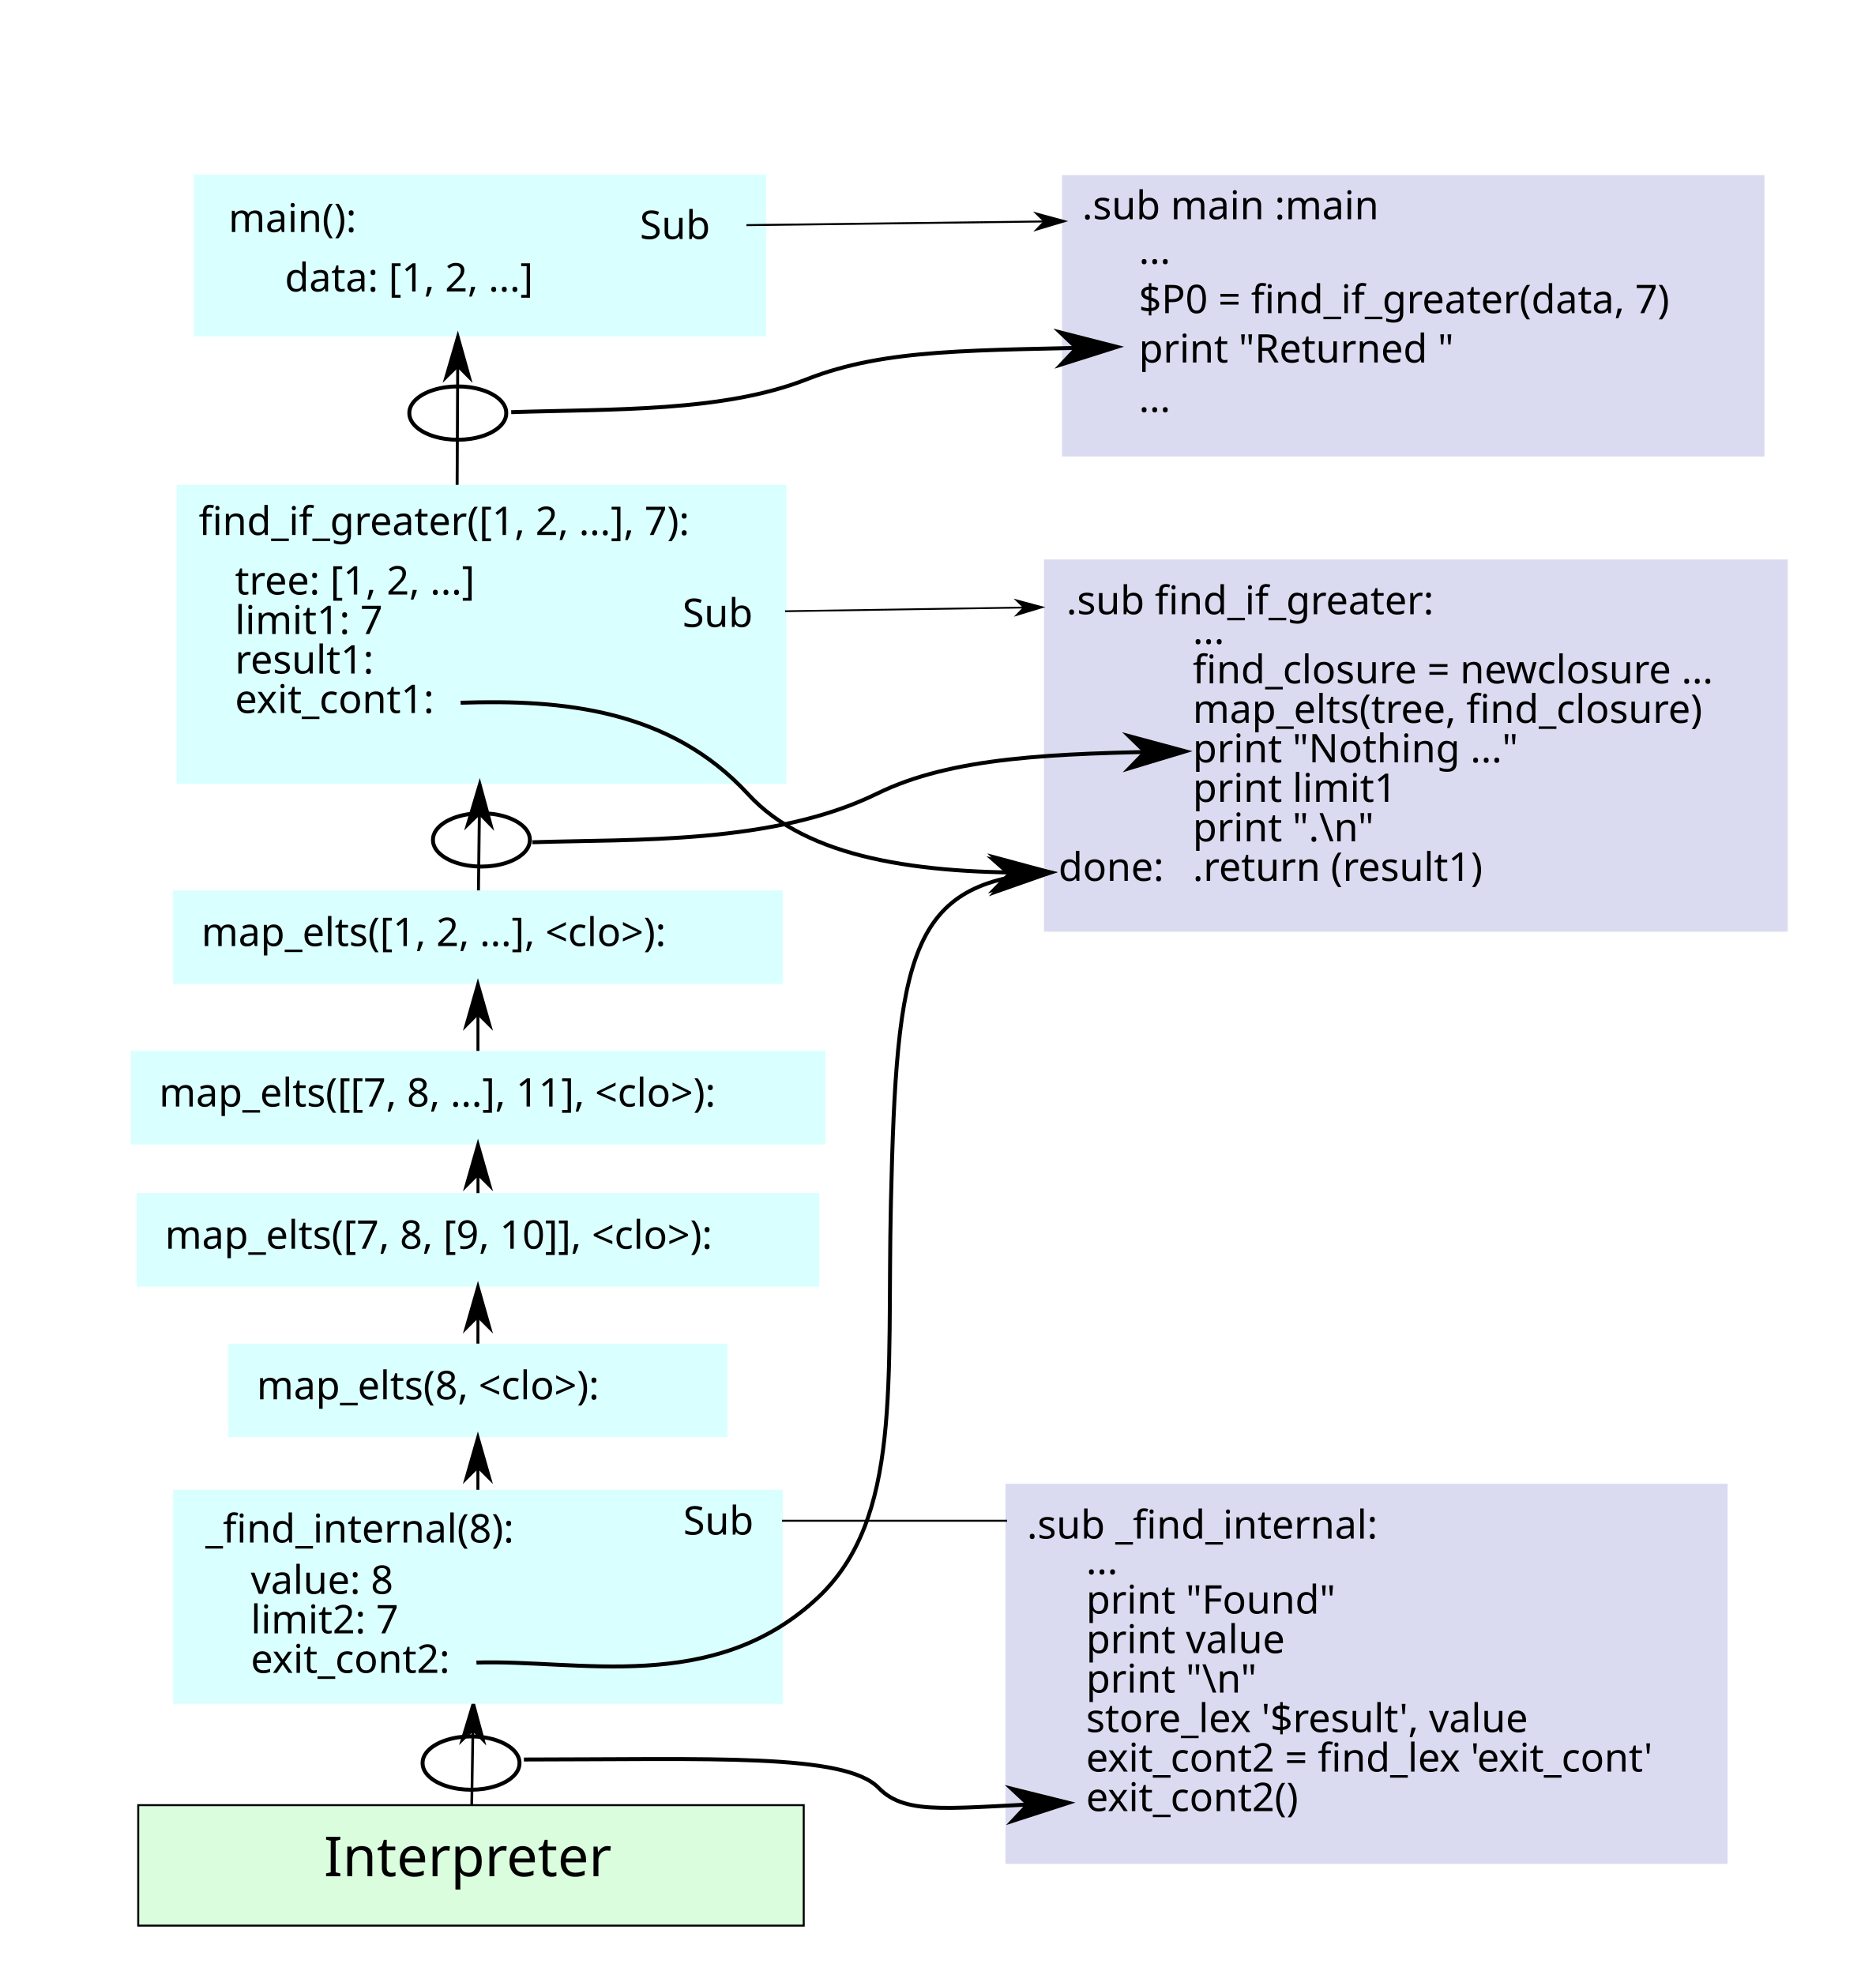
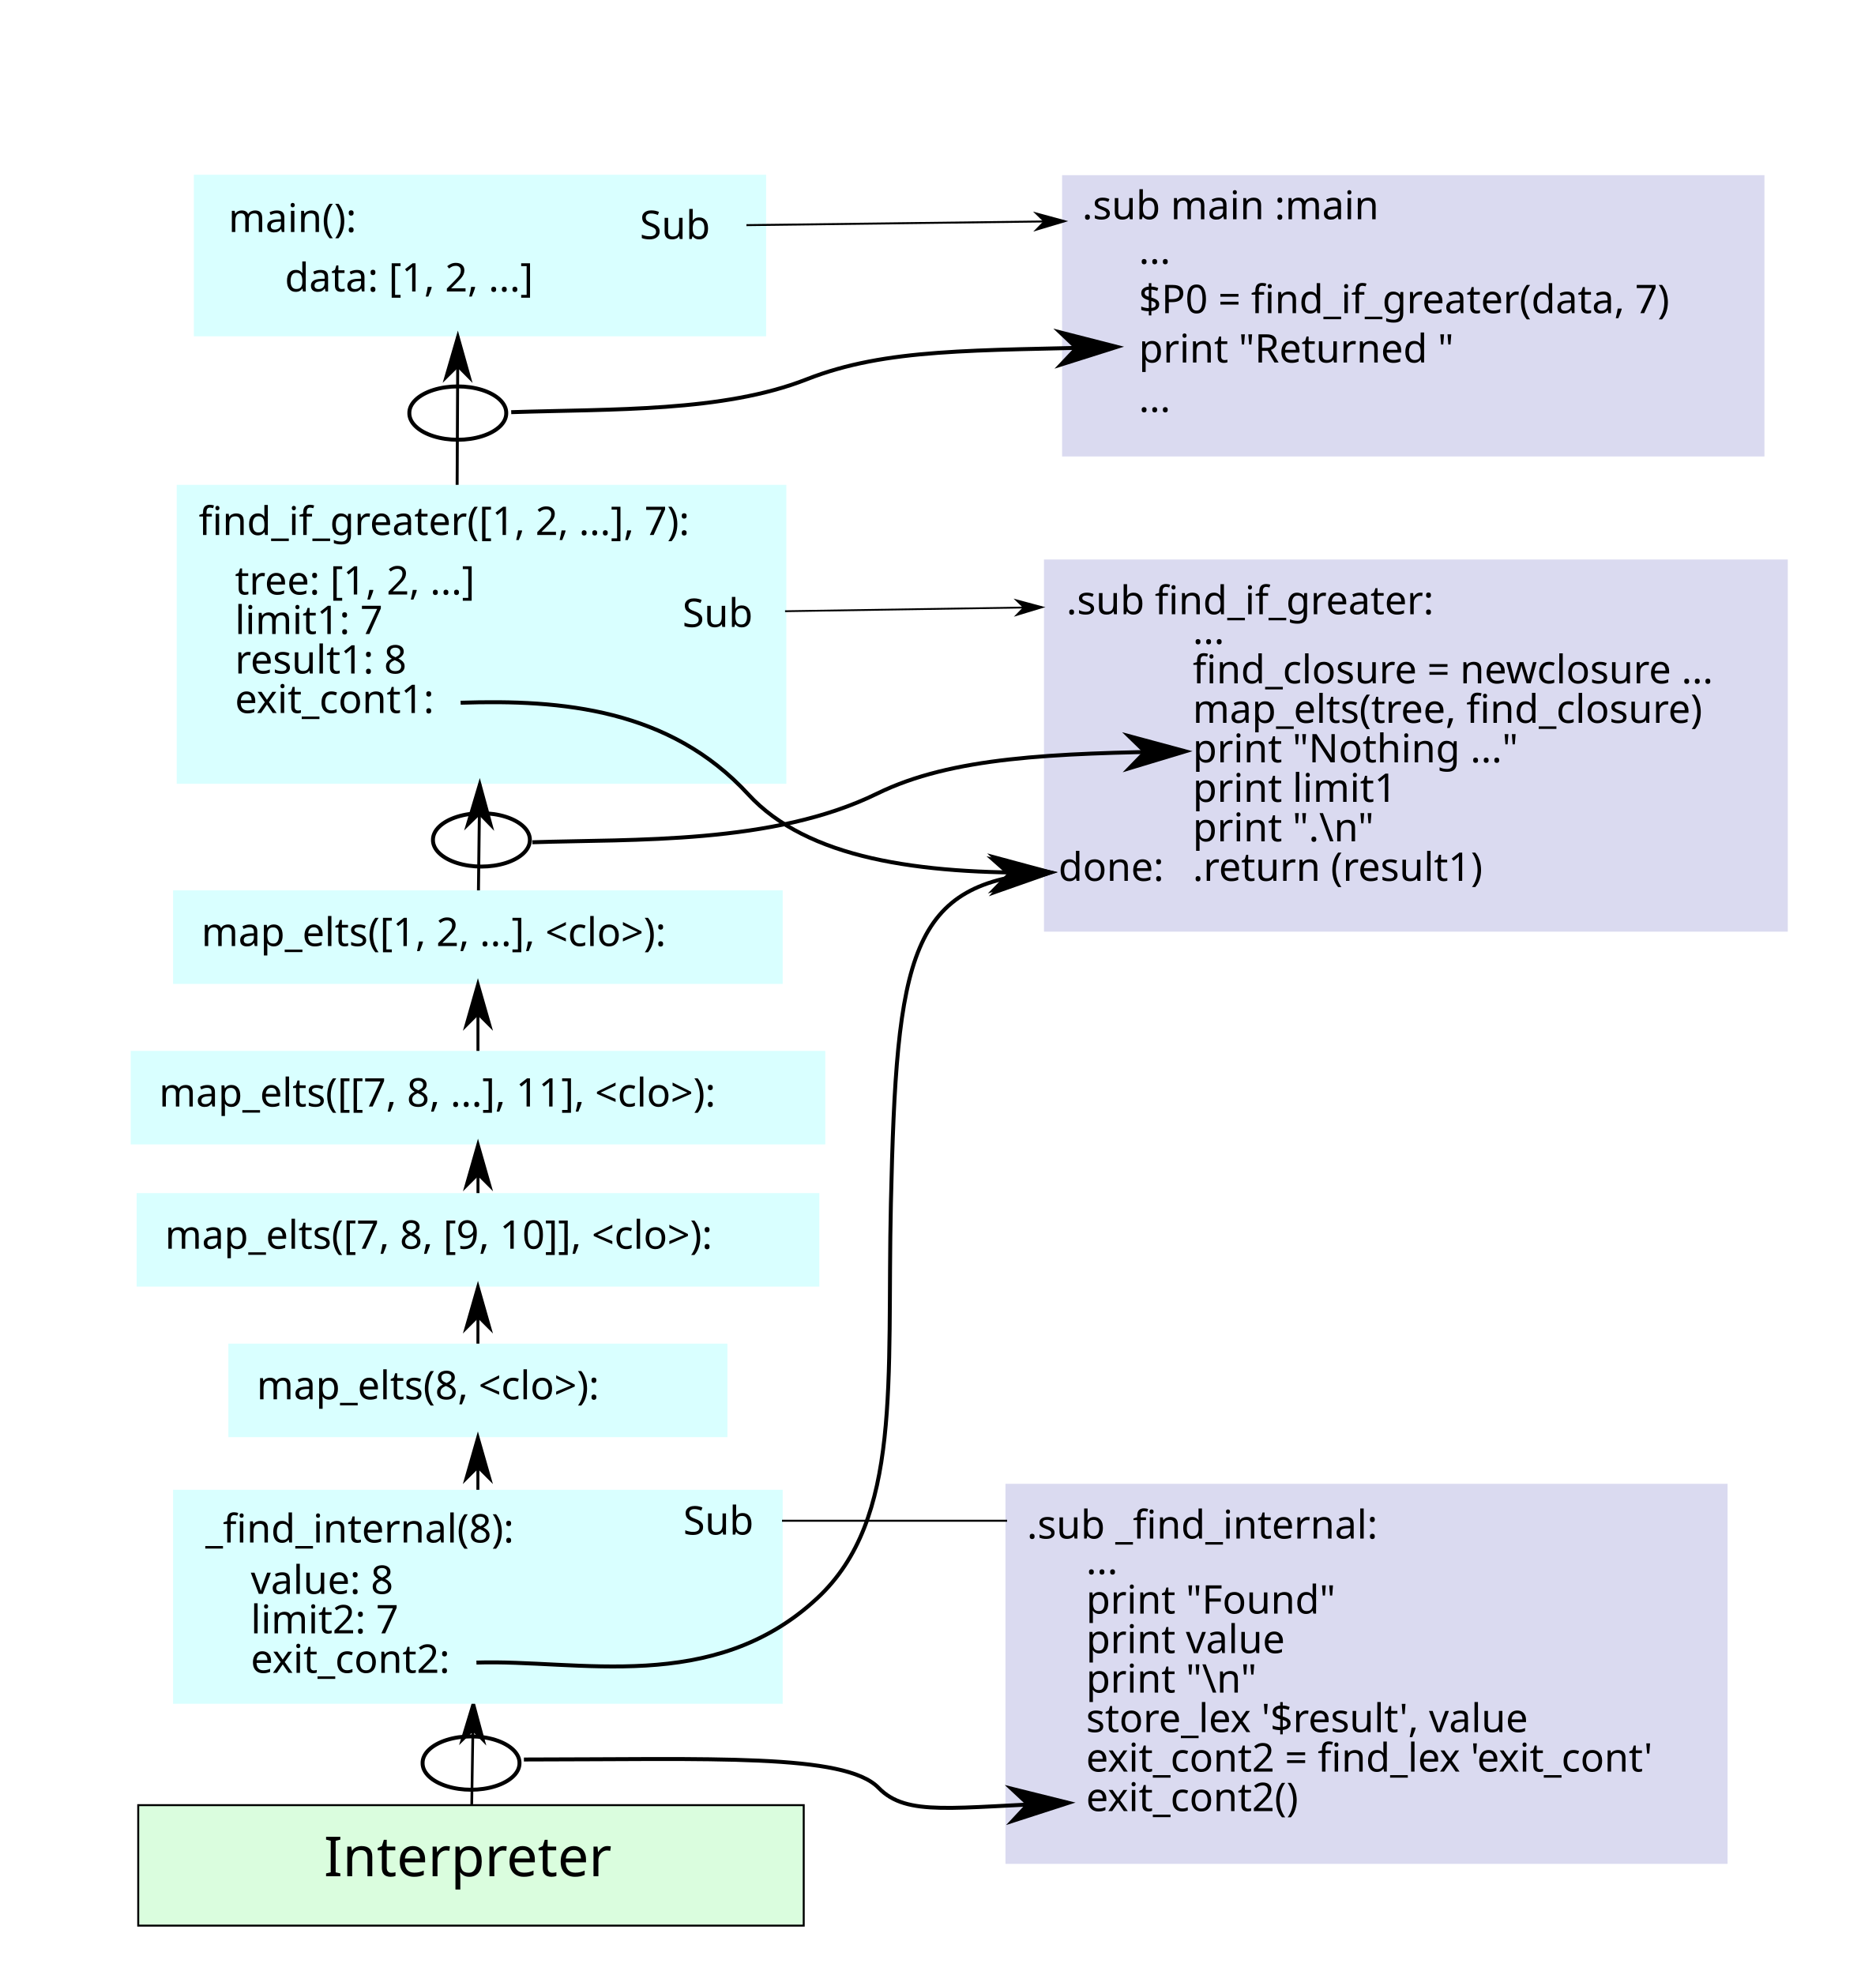
<svg xmlns="http://www.w3.org/2000/svg" width="950" height="1000" id="svg7155" version="1.0">
  <defs id="defs7157">
    <marker orient="auto" refY="0" refX="0" id="Arrow2Lstart" style="overflow:visible">
      <path id="path4360" style="font-size:12px;fill-rule:evenodd;stroke-width:0.625;stroke-linejoin:round" d="M 8.719,4.034 L -2.207,0.016 L 8.719,-4.002 C 6.973,-1.63 6.983,1.616 8.719,4.034 z" transform="matrix(1.1,0,0,1.1,1.1,0)" />
    </marker>
    <marker orient="auto" refY="0" refX="0" id="Arrow1Lend" style="overflow:visible">
      <path id="path3235" d="M 0,0 L 5,-5 L -12.5,0 L 5,5 L 0,0 z" style="fill-rule:evenodd;stroke:#000000;stroke-width:1pt;marker-start:none" transform="matrix(-0.8,0,0,-0.8,-10,0)" />
    </marker>
    <marker orient="auto" refY="0" refX="0" id="Arrow1Lstart" style="overflow:visible">
      <path id="path3232" d="M 0,0 L 5,-5 L -12.5,0 L 5,5 L 0,0 z" style="fill-rule:evenodd;stroke:#000000;stroke-width:1pt;marker-start:none" transform="matrix(0.8,0,0,0.8,10,0)" />
    </marker>
  </defs>
  <g id="layer1">
    <rect style="fill:#dadaf0;fill-opacity:1" id="rect5459" width="365.669" height="192.431" x="509.165" y="751.284" />
    <rect style="fill:#d9ffff;fill-opacity:1" id="rect7165" width="289.796" height="81.81" x="98.171" y="88.476" />
    <text xml:space="preserve" style="font-size:20px;font-style:normal;font-variant:normal;font-weight:normal;font-stretch:normal;text-align:start;line-height:125%;writing-mode:lr-tb;text-anchor:start;fill:#000000;fill-opacity:1;stroke:none;stroke-width:1px;stroke-linecap:butt;stroke-linejoin:miter;stroke-opacity:1;font-family:Sans" x="115.706" y="117.472" id="text7676">
      <tspan id="tspan3264" x="115.706" y="117.472">main():</tspan>
    </text>
    <text xml:space="preserve" style="font-size:20px;font-style:normal;font-variant:normal;font-weight:normal;font-stretch:normal;text-align:start;line-height:125%;writing-mode:lr-tb;text-anchor:start;fill:#000000;fill-opacity:1;stroke:none;stroke-width:1px;stroke-linecap:butt;stroke-linejoin:miter;stroke-opacity:1;font-family:Sans" x="290.056" y="616.729" id="text7704">
      <tspan id="tspan7706" x="290.056" y="616.729" />
    </text>
    <rect style="fill:#d9ffff;fill-opacity:1" id="rect7716" width="308.717" height="151.353" x="89.48" y="245.498" />
    <text xml:space="preserve" style="font-size:20px;font-style:normal;font-variant:normal;font-weight:normal;font-stretch:normal;text-align:start;line-height:125%;writing-mode:lr-tb;text-anchor:start;fill:#000000;fill-opacity:1;stroke:none;stroke-width:1px;stroke-linecap:butt;stroke-linejoin:miter;stroke-opacity:1;font-family:Sans;-inkscape-font-specification:Sans" x="100.628" y="270.877" id="text7718">
      <tspan id="tspan2457" x="100.628" y="270.877">find_if_greater([1, 2, ...], 7):</tspan>
    </text>
    <path style="fill:none;fill-rule:evenodd;stroke:#000000;stroke-width:1.491;stroke-linecap:butt;stroke-linejoin:miter;marker-start:url(#Arrow1Lstart);stroke-miterlimit:4;stroke-dasharray:none;stroke-opacity:1" d="M 231.851,170.282 L 231.491,245.503" id="path7734" />
    <text xml:space="preserve" style="font-size:20px;font-style:normal;font-variant:normal;font-weight:normal;font-stretch:normal;text-align:start;line-height:125%;writing-mode:lr-tb;text-anchor:start;fill:#000000;fill-opacity:1;stroke:none;stroke-width:1px;stroke-linecap:butt;stroke-linejoin:miter;stroke-opacity:1;font-family:Sans;-inkscape-font-specification:Sans" x="144.238" y="147.58" id="text8295">
      <tspan id="tspan2453" x="144.238" y="147.58">data: [1, 2, ...]</tspan>
      <tspan id="tspan2455" x="144.238" y="172.58" />
    </text>
    <rect style="fill:#dadaf0;fill-opacity:1" id="rect8317" width="355.669" height="142.431" x="537.844" y="88.688" />
    <path style="fill:none;fill-opacity:1;stroke:#000000;stroke-opacity:1" id="path8331" d="M 135.316,215.613 A 12.268,6.691 0 1 1 110.781,215.613 A 12.268,6.691 0 1 1 135.316,215.613 z" transform="matrix(2,0,0,2,-14.27138,-222.0669)" />
    <path style="fill:none;fill-rule:evenodd;stroke:#000000;stroke-width:2px;stroke-linecap:butt;stroke-linejoin:miter;marker-end:url(#Arrow1Lend);stroke-opacity:1" d="M 258.874,208.699 C 310.247,207.008 366.138,208.702 408.494,192.056 C 448.916,176.17 493.409,177.647 565.342,175.647" id="path8341" />
    <text xml:space="preserve" style="font-size:20px;font-style:normal;font-variant:normal;font-weight:normal;font-stretch:normal;text-align:start;line-height:125%;writing-mode:lr-tb;text-anchor:start;fill:#000000;fill-opacity:1;stroke:none;stroke-width:1px;stroke-linecap:butt;stroke-linejoin:miter;stroke-opacity:1;font-family:Sans;-inkscape-font-specification:Sans" x="576.699" y="133.55" id="text8876">
      <tspan id="tspan2465" x="576.699" y="133.55">...</tspan>
      <tspan id="tspan2467" x="576.699" y="158.55">$P0 = find_if_greater(data, 7)</tspan>
      <tspan id="tspan2469" x="576.699" y="183.55">print "Returned "</tspan>
      <tspan id="tspan2471" x="576.699" y="208.55">...</tspan>
      <tspan id="tspan2473" x="576.699" y="233.55" />
    </text>
    <rect style="fill:#dafdde;fill-opacity:1;stroke:#000000;stroke-opacity:1" id="rect2495" width="337" height="61" x="70" y="914" />
    <text xml:space="preserve" style="font-size:28px;font-style:normal;font-variant:normal;font-weight:normal;font-stretch:normal;text-align:start;line-height:100%;writing-mode:lr-tb;text-anchor:start;fill:#000000;fill-opacity:1;stroke:none;stroke-width:1px;stroke-linecap:butt;stroke-linejoin:miter;stroke-opacity:1;font-family:Sans" x="164" y="950" id="text3279">
      <tspan id="tspan5418" x="164" y="950">Interpreter</tspan>
    </text>
    <text xml:space="preserve" style="font-size:20px;font-style:normal;font-variant:normal;font-weight:normal;font-stretch:normal;text-align:start;line-height:125%;writing-mode:lr-tb;text-anchor:start;fill:#000000;fill-opacity:1;stroke:none;stroke-width:1px;stroke-linecap:butt;stroke-linejoin:miter;stroke-opacity:1;font-family:Sans" x="548" y="111" id="text3252">
      <tspan x="548" y="111" id="tspan3256">.sub main :main</tspan>
    </text>
    <text xml:space="preserve" style="font-size:20px;font-style:normal;font-variant:normal;font-weight:normal;font-stretch:normal;text-align:start;line-height:125%;writing-mode:lr-tb;text-anchor:start;fill:#000000;fill-opacity:1;stroke:none;stroke-width:1px;stroke-linecap:butt;stroke-linejoin:miter;stroke-opacity:1;font-family:Sans" x="324" y="121" id="text3266">
      <tspan id="tspan3268" x="324" y="121">Sub</tspan>
    </text>
    <path style="fill:none;fill-rule:evenodd;stroke:#000000;stroke-width:1px;stroke-linecap:butt;stroke-linejoin:miter;marker-end:url(#Arrow1Lend);stroke-opacity:1" d="M 378,114 L 539,112" id="path3270" />
    <rect style="fill:#dadaf0;fill-opacity:1" id="rect6389" width="376.669" height="188.431" x="528.665" y="283.284" />
    <text xml:space="preserve" style="font-size:20px;font-style:normal;font-variant:normal;font-weight:normal;font-stretch:normal;text-align:start;line-height:125%;writing-mode:lr-tb;text-anchor:start;fill:#000000;fill-opacity:1;stroke:none;stroke-width:1px;stroke-linecap:butt;stroke-linejoin:miter;stroke-opacity:1;font-family:Sans;-inkscape-font-specification:Sans" x="540" y="311" id="text6391">
      <tspan id="tspan2477" x="540" y="311">.sub find_if_greater:</tspan>
    </text>
    <text xml:space="preserve" style="font-size:20px;font-style:normal;font-variant:normal;font-weight:normal;font-stretch:normal;text-align:start;line-height:125%;writing-mode:lr-tb;text-anchor:start;fill:#000000;fill-opacity:1;stroke:none;stroke-width:1px;stroke-linecap:butt;stroke-linejoin:miter;stroke-opacity:1;font-family:Sans" x="345.591" y="317.456" id="text6419">
      <tspan id="tspan6421" x="345.591" y="317.456">Sub</tspan>
    </text>
    <path style="fill:none;fill-rule:evenodd;stroke:#000000;stroke-width:0.904px;stroke-linecap:butt;stroke-linejoin:miter;marker-end:url(#Arrow1Lend);stroke-opacity:1" d="M 397.543,309.478 L 527.639,307.454" id="path6423" />
    <path style="fill:none;fill-rule:evenodd;stroke:#000000;stroke-width:2px;stroke-linecap:butt;stroke-linejoin:miter;marker-end:url(#Arrow1Lend);stroke-opacity:1" d="M 269.551,426.463 C 320.924,424.772 391.524,427.649 444.171,401.82 C 482.008,383.257 533.086,381.411 600.019,380.411" id="path6425" />
    <path style="fill:none;fill-opacity:1;stroke:#000000;stroke-opacity:1" id="path6427" d="M 135.316,215.613 A 12.268,6.691 0 1 1 110.781,215.613 A 12.268,6.691 0 1 1 135.316,215.613 z" transform="matrix(2,0,0,2,-2.31185,-5.95906)" />
    <path style="fill:none;fill-opacity:1;stroke:#000000;stroke-opacity:1" id="path2468" d="M 135.316,215.613 A 12.268,6.691 0 1 1 110.781,215.613 A 12.268,6.691 0 1 1 135.316,215.613 z" transform="matrix(2,0,0,2,-7.56112,461.4665)" />
    <path style="fill:none;fill-rule:evenodd;stroke:#000000;stroke-width:1px;stroke-linecap:butt;stroke-linejoin:miter;stroke-opacity:1" d="M 468,945 L 468,945" id="path3453" />
    <path style="fill:none;fill-rule:evenodd;stroke:#000000;stroke-width:1.359;stroke-linecap:butt;stroke-linejoin:miter;marker-end:url(#Arrow1Lend);stroke-miterlimit:4;stroke-dasharray:none;stroke-opacity:1" d="M 238.888,913.57 L 239.7,862.207" id="path3471" />
    <rect style="fill:#d9ffff;fill-opacity:1" id="rect2499" width="308.717" height="47.353" x="87.641" y="450.823" />
    <text xml:space="preserve" style="font-size:20px;font-style:normal;font-variant:normal;font-weight:normal;font-stretch:normal;text-align:start;line-height:100%;writing-mode:lr-tb;text-anchor:start;fill:#000000;fill-opacity:1;stroke:none;stroke-width:1px;stroke-linecap:butt;stroke-linejoin:miter;stroke-opacity:1;font-family:Sans;-inkscape-font-specification:Sans" x="102" y="479" id="text2501">
      <tspan id="tspan2503" x="102" y="479">map_elts([1, 2, ...], &lt;clo&gt;):</tspan>
    </text>
    <path style="fill:none;fill-rule:evenodd;stroke:#000000;stroke-width:1.5;stroke-linecap:butt;stroke-linejoin:miter;marker-end:url(#Arrow1Lend);stroke-miterlimit:4;stroke-dasharray:none;stroke-opacity:1" d="M 242.284,450.823 L 242.931,396.851" id="path2505" />
    <rect style="fill:#d9ffff;fill-opacity:1" id="rect2509" width="351.717" height="47.353" x="66.192" y="532.098" />
    <text xml:space="preserve" style="font-size:20px;font-style:normal;font-variant:normal;font-weight:normal;font-stretch:normal;text-align:start;line-height:100%;writing-mode:lr-tb;text-anchor:start;fill:#000000;fill-opacity:1;stroke:none;stroke-width:1px;stroke-linecap:butt;stroke-linejoin:miter;stroke-opacity:1;font-family:Sans;-inkscape-font-specification:Sans" x="80.551" y="560.275" id="text2511">
      <tspan id="tspan4912" x="80.551" y="560.275">map_elts([[7, 8, ...], 11], &lt;clo&gt;):</tspan>
    </text>
    <rect style="fill:#d9ffff;fill-opacity:1" id="rect2515" width="345.717" height="47.353" x="69.192" y="604.098" />
    <text xml:space="preserve" style="font-size:20px;font-style:normal;font-variant:normal;font-weight:normal;font-stretch:normal;text-align:start;line-height:100%;writing-mode:lr-tb;text-anchor:start;fill:#000000;fill-opacity:1;stroke:none;stroke-width:1px;stroke-linecap:butt;stroke-linejoin:miter;stroke-opacity:1;font-family:Sans;-inkscape-font-specification:Sans" x="83.551" y="632.275" id="text2517">
      <tspan id="tspan4914" x="83.551" y="632.275">map_elts([7, 8, [9, 10]], &lt;clo&gt;):</tspan>
    </text>
    <rect style="fill:#d9ffff;fill-opacity:1" id="rect2527" width="252.717" height="47.353" x="115.641" y="680.323" />
    <text xml:space="preserve" style="font-size:20px;font-style:normal;font-variant:normal;font-weight:normal;font-stretch:normal;text-align:start;line-height:100%;writing-mode:lr-tb;text-anchor:start;fill:#000000;fill-opacity:1;stroke:none;stroke-width:1px;stroke-linecap:butt;stroke-linejoin:miter;stroke-opacity:1;font-family:Sans;-inkscape-font-specification:Sans" x="130" y="708.5" id="text2529">
      <tspan id="tspan4916" x="130" y="708.5">map_elts(8, &lt;clo&gt;):</tspan>
    </text>
    <path style="fill:none;fill-rule:evenodd;stroke:#000000;stroke-width:1.5;stroke-linecap:butt;stroke-linejoin:miter;marker-end:url(#Arrow1Lend);stroke-miterlimit:4;stroke-dasharray:none;stroke-opacity:1" d="M 242.051,604.098 L 242.051,579.452" id="path2535" />
    <path style="fill:none;fill-rule:evenodd;stroke:#000000;stroke-width:1.5;stroke-linecap:butt;stroke-linejoin:miter;marker-end:url(#Arrow1Lend);stroke-miterlimit:4;stroke-dasharray:none;stroke-opacity:1" d="M 242.016,680.323 L 242.035,651.452" id="path2539" />
    <path style="fill:none;fill-rule:evenodd;stroke:#000000;stroke-width:1.5;stroke-linecap:butt;stroke-linejoin:miter;marker-end:url(#Arrow1Lend);stroke-miterlimit:4;stroke-dasharray:none;stroke-opacity:1" d="M 242.036,532.098 L 242.015,498.177" id="path4383" />
    <rect style="fill:#d9ffff;fill-opacity:1" id="rect4918" width="308.717" height="108.353" x="87.641" y="754.323" />
    <text xml:space="preserve" style="font-size:20px;font-style:normal;font-variant:normal;font-weight:normal;font-stretch:normal;text-align:start;line-height:100%;writing-mode:lr-tb;text-anchor:start;fill:#000000;fill-opacity:1;stroke:none;stroke-width:1px;stroke-linecap:butt;stroke-linejoin:miter;stroke-opacity:1;font-family:Sans;-inkscape-font-specification:Sans" x="104" y="781" id="text4920">
      <tspan id="tspan5461" x="104" y="781">_find_internal(8):</tspan>
    </text>
    <path style="fill:none;fill-rule:evenodd;stroke:#000000;stroke-width:1.5;stroke-linecap:butt;stroke-linejoin:miter;marker-end:url(#Arrow1Lend);stroke-miterlimit:4;stroke-dasharray:none;stroke-opacity:1" d="M 242,754.323 L 242,727.677" id="path4930" />
    <text xml:space="preserve" style="font-size:20px;font-style:normal;font-variant:normal;font-weight:normal;font-stretch:normal;text-align:start;line-height:100%;writing-mode:lr-tb;text-anchor:start;fill:#000000;fill-opacity:1;stroke:none;stroke-width:1px;stroke-linecap:butt;stroke-linejoin:miter;stroke-opacity:1;font-family:Sans;-inkscape-font-specification:Sans" x="520" y="779" id="text5463">
      <tspan id="tspan5465" x="520" y="779">.sub _find_internal:</tspan>
    </text>
    <text xml:space="preserve" style="font-size:20px;font-style:normal;font-variant:normal;font-weight:normal;font-stretch:normal;text-align:start;line-height:100%;writing-mode:lr-tb;text-anchor:start;fill:#000000;fill-opacity:1;stroke:none;stroke-width:1px;stroke-linecap:butt;stroke-linejoin:miter;stroke-opacity:1;font-family:Sans;-inkscape-font-specification:Sans" x="346" y="777" id="text5481">
      <tspan id="tspan5483" x="346" y="777">Sub</tspan>
    </text>
    <path style="fill:none;fill-rule:evenodd;stroke:#000000;stroke-width:1px;stroke-linecap:butt;stroke-linejoin:miter;stroke-opacity:1" d="M 396,770 L 510,770" id="path5485" />
    <path style="fill:none;fill-rule:evenodd;stroke:#000000;stroke-width:2px;stroke-linecap:butt;stroke-linejoin:miter;marker-end:url(#Arrow1Lend);stroke-opacity:1" d="M 265.301,890.888 C 360.165,890.848 427.902,887.671 444.922,905.245 C 459.293,920.084 482.837,914.836 540.77,912.836" id="path2466" />
    <text xml:space="preserve" style="font-size:20px;font-style:normal;font-variant:normal;font-weight:normal;font-stretch:normal;text-align:start;line-height:100%;writing-mode:lr-tb;text-anchor:start;fill:#000000;fill-opacity:1;stroke:none;stroke-width:1px;stroke-linecap:butt;stroke-linejoin:miter;stroke-opacity:1;font-family:Sans;-inkscape-font-specification:Sans" x="536" y="446" id="text6284">
      <tspan id="tspan6286" x="536" y="446">done:</tspan>
    </text>
    <path style="fill:none;fill-rule:evenodd;stroke:#000000;stroke-width:2px;stroke-linecap:butt;stroke-linejoin:miter;marker-end:url(#Arrow1Lend);stroke-opacity:1" d="M 233.266,355.816 C 284.639,354.125 339.187,359.013 378.887,402.173 C 408.723,434.611 464.801,442.764 531.734,441.764" id="path6296" />
    <path style="fill:none;fill-rule:evenodd;stroke:#000000;stroke-width:2px;stroke-linecap:butt;stroke-linejoin:miter;marker-end:url(#Arrow1Lend);stroke-opacity:1" d="M 241.266,841.816 C 292.639,840.125 361.022,858.403 413.887,809.173 C 457.001,769.024 449.082,699.514 451.149,609.396 C 454.015,483.471 460.268,446.07 531.734,441.764" id="path6298" />
    <text xml:space="preserve" style="font-size:20px;font-style:normal;font-variant:normal;font-weight:normal;font-stretch:normal;text-align:start;line-height:100%;writing-mode:lr-tb;text-anchor:start;fill:#000000;fill-opacity:1;stroke:none;stroke-width:1px;stroke-linecap:butt;stroke-linejoin:miter;stroke-opacity:1;font-family:Sans;-inkscape-font-specification:Sans" x="119" y="301" id="text3517">
      <tspan id="tspan3519" x="119" y="301">tree: [1, 2, ...]</tspan>
      <tspan x="119" y="321" id="tspan3525">limit1: 7</tspan>
-       <tspan x="119" y="341" id="tspan3531">result1:</tspan>
+       <tspan x="119" y="341" id="tspan3531">result1: 8</tspan>
      <tspan x="119" y="361" id="tspan3533">exit_cont1:</tspan>
    </text>
    <text xml:space="preserve" style="font-size:20px;font-style:normal;font-variant:normal;font-weight:normal;font-stretch:normal;text-align:start;line-height:100%;writing-mode:lr-tb;text-anchor:start;fill:#000000;fill-opacity:1;stroke:none;stroke-width:1px;stroke-linecap:butt;stroke-linejoin:miter;stroke-opacity:1;font-family:Sans;-inkscape-font-specification:Sans" x="604" y="326" id="text3535">
      <tspan id="tspan3537" x="604" y="326">...</tspan>
      <tspan x="604" y="346" id="tspan3539">find_closure = newclosure ...</tspan>
      <tspan x="604" y="366" id="tspan3541">map_elts(tree, find_closure)</tspan>
      <tspan x="604" y="386" id="tspan3543">print "Nothing ..."</tspan>
      <tspan x="604" y="406" id="tspan3545">print limit1</tspan>
      <tspan x="604" y="426" id="tspan3547">print ".\n"</tspan>
      <tspan x="604" y="446" id="tspan3549">.return (result1)</tspan>
    </text>
    <text xml:space="preserve" style="font-size:20px;font-style:normal;font-variant:normal;font-weight:normal;font-stretch:normal;text-align:start;line-height:100%;writing-mode:lr-tb;text-anchor:start;fill:#000000;fill-opacity:1;stroke:none;stroke-width:1px;stroke-linecap:butt;stroke-linejoin:miter;stroke-opacity:1;font-family:Sans;-inkscape-font-specification:Sans" x="127" y="807" id="text3551">
      <tspan id="tspan3553" x="127" y="807">value: 8</tspan>
      <tspan x="127" y="827" id="tspan3555">limit2: 7</tspan>
      <tspan x="127" y="847" id="tspan3557">exit_cont2:</tspan>
    </text>
    <text xml:space="preserve" style="font-size:20px;font-style:normal;font-variant:normal;font-weight:normal;font-stretch:normal;text-align:start;line-height:100%;writing-mode:lr-tb;text-anchor:start;fill:#000000;fill-opacity:1;stroke:none;stroke-width:1px;stroke-linecap:butt;stroke-linejoin:miter;stroke-opacity:1;font-family:Sans;-inkscape-font-specification:Sans" x="550" y="797" id="text3559">
      <tspan id="tspan3561" x="550" y="797">...</tspan>
      <tspan x="550" y="817" id="tspan3563">print "Found"</tspan>
      <tspan x="550" y="837" id="tspan3567">print value</tspan>
      <tspan x="550" y="857" id="tspan3571">print "\n"</tspan>
      <tspan x="550" y="877" id="tspan3573">store_lex '$result', value</tspan>
      <tspan x="550" y="897" id="tspan3575">exit_cont2 = find_lex 'exit_cont'</tspan>
      <tspan x="550" y="917" id="tspan3577">exit_cont2()</tspan>
    </text>
  </g>
</svg>
